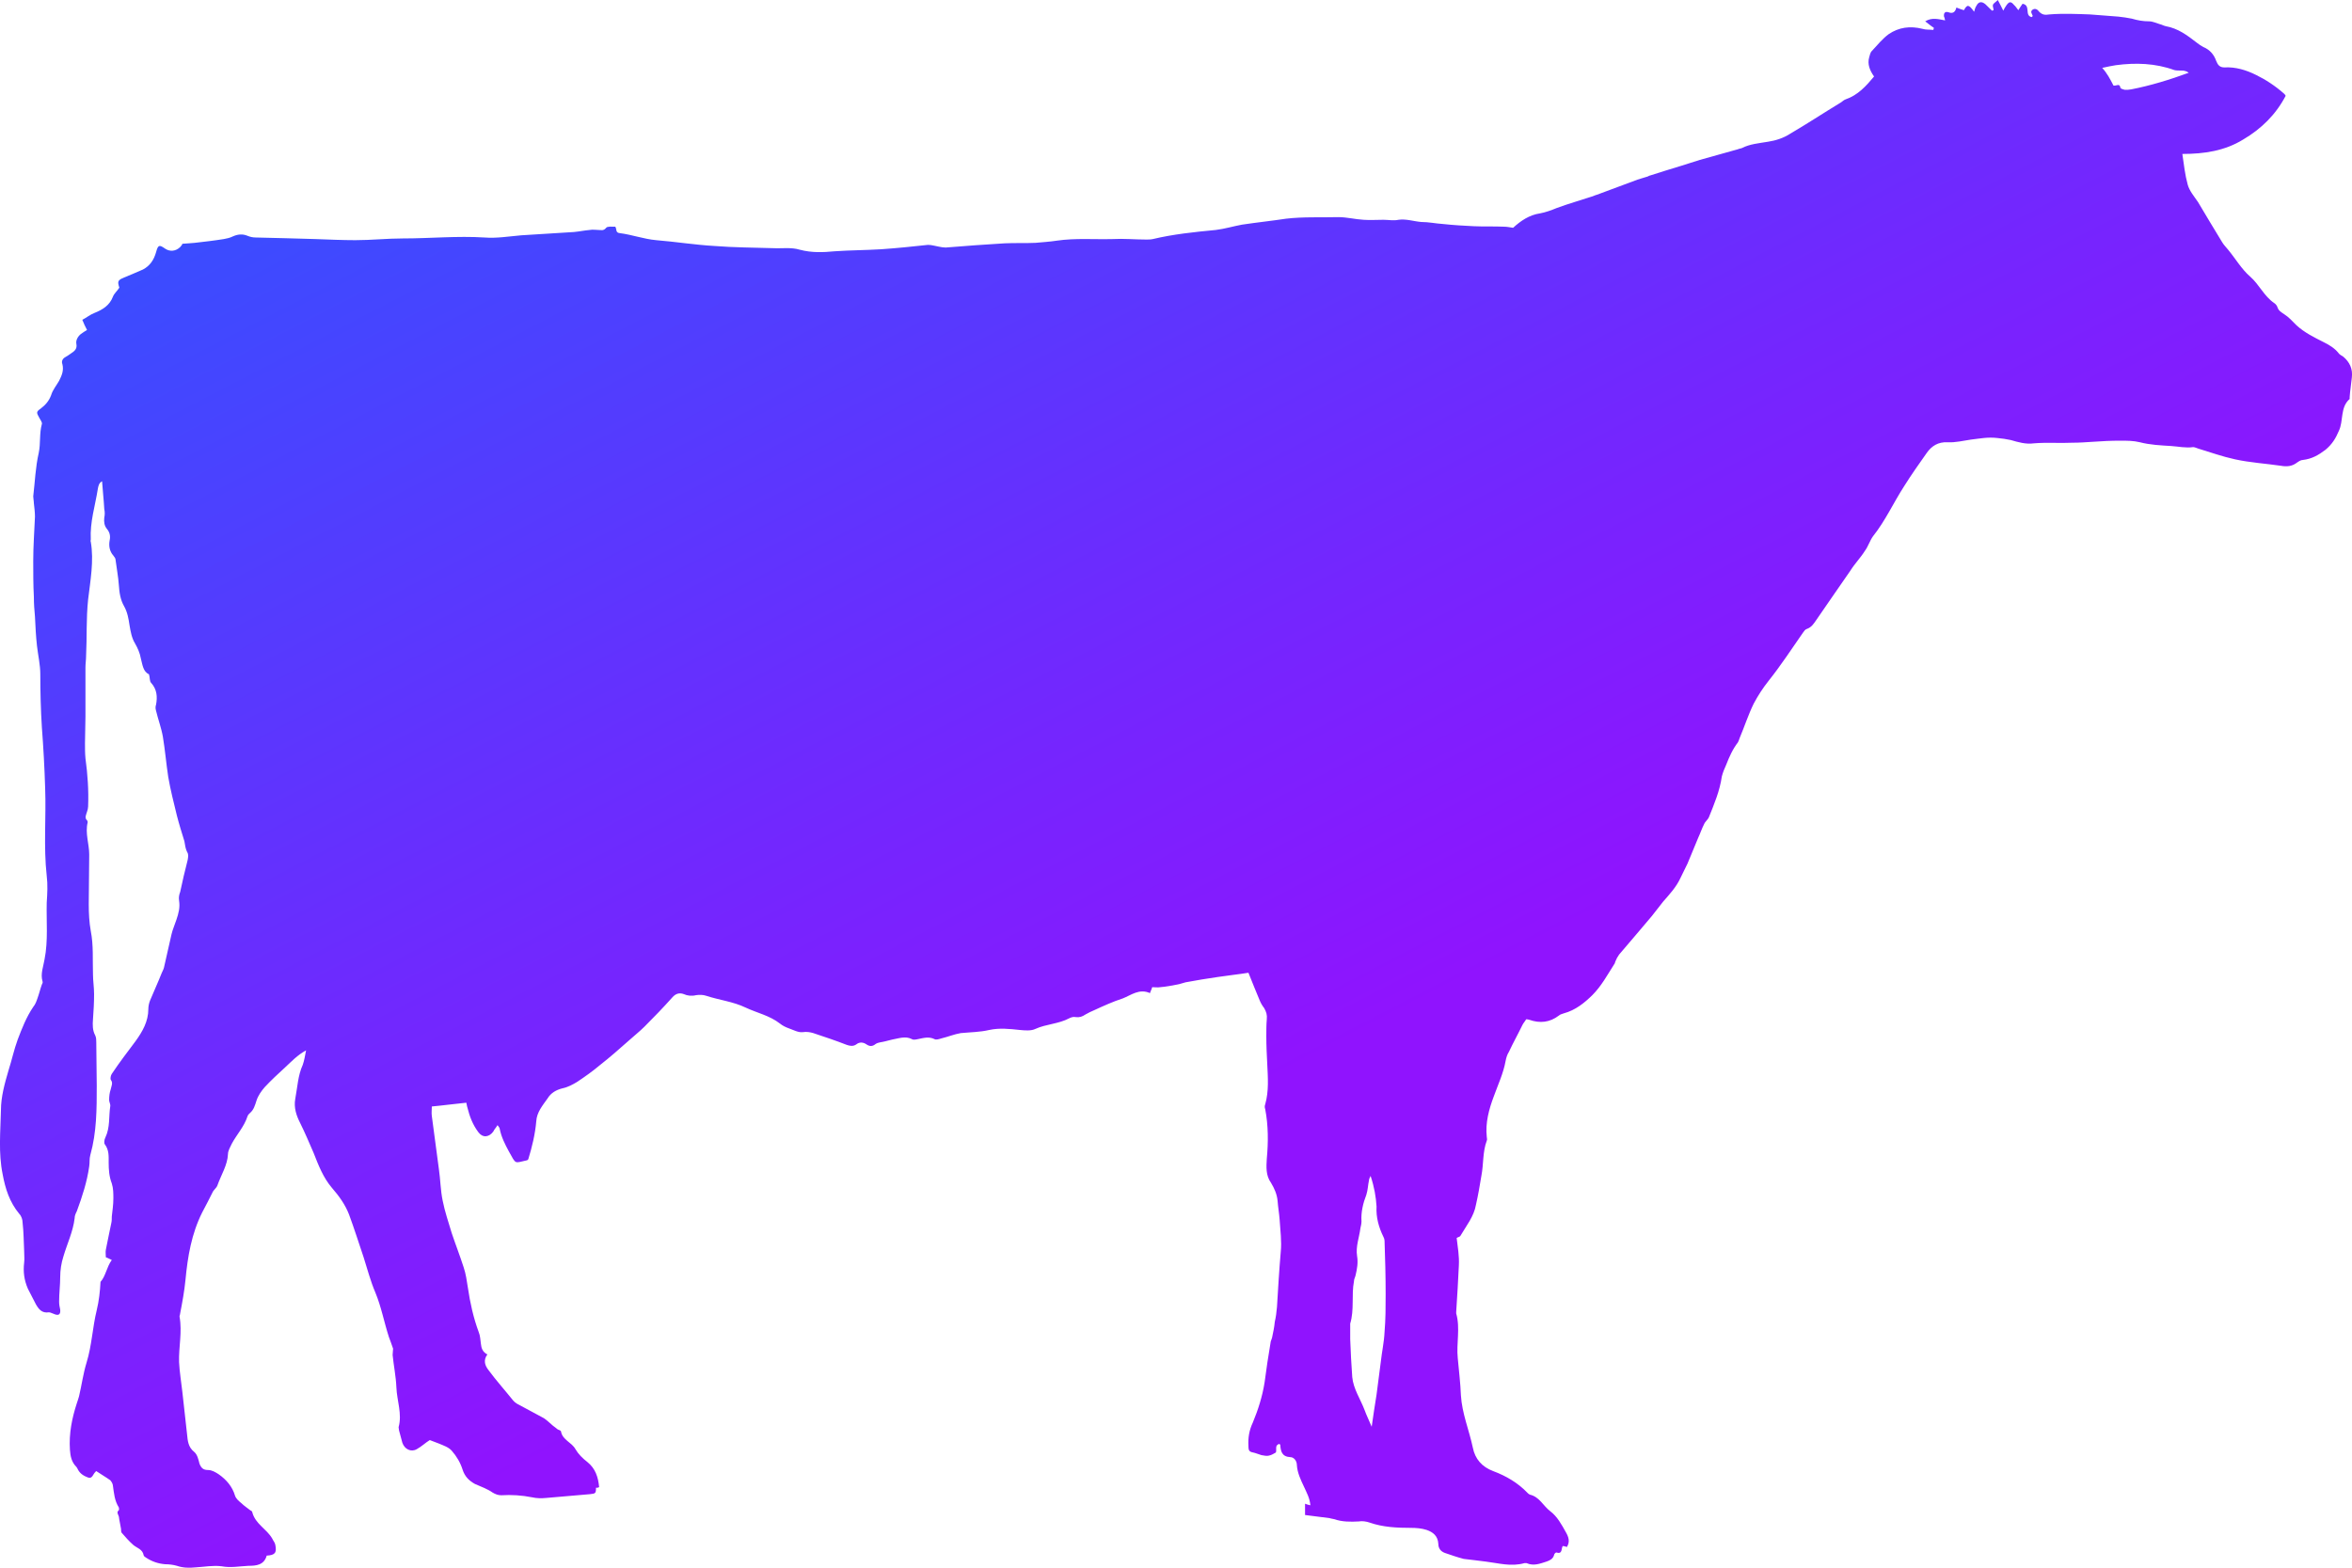
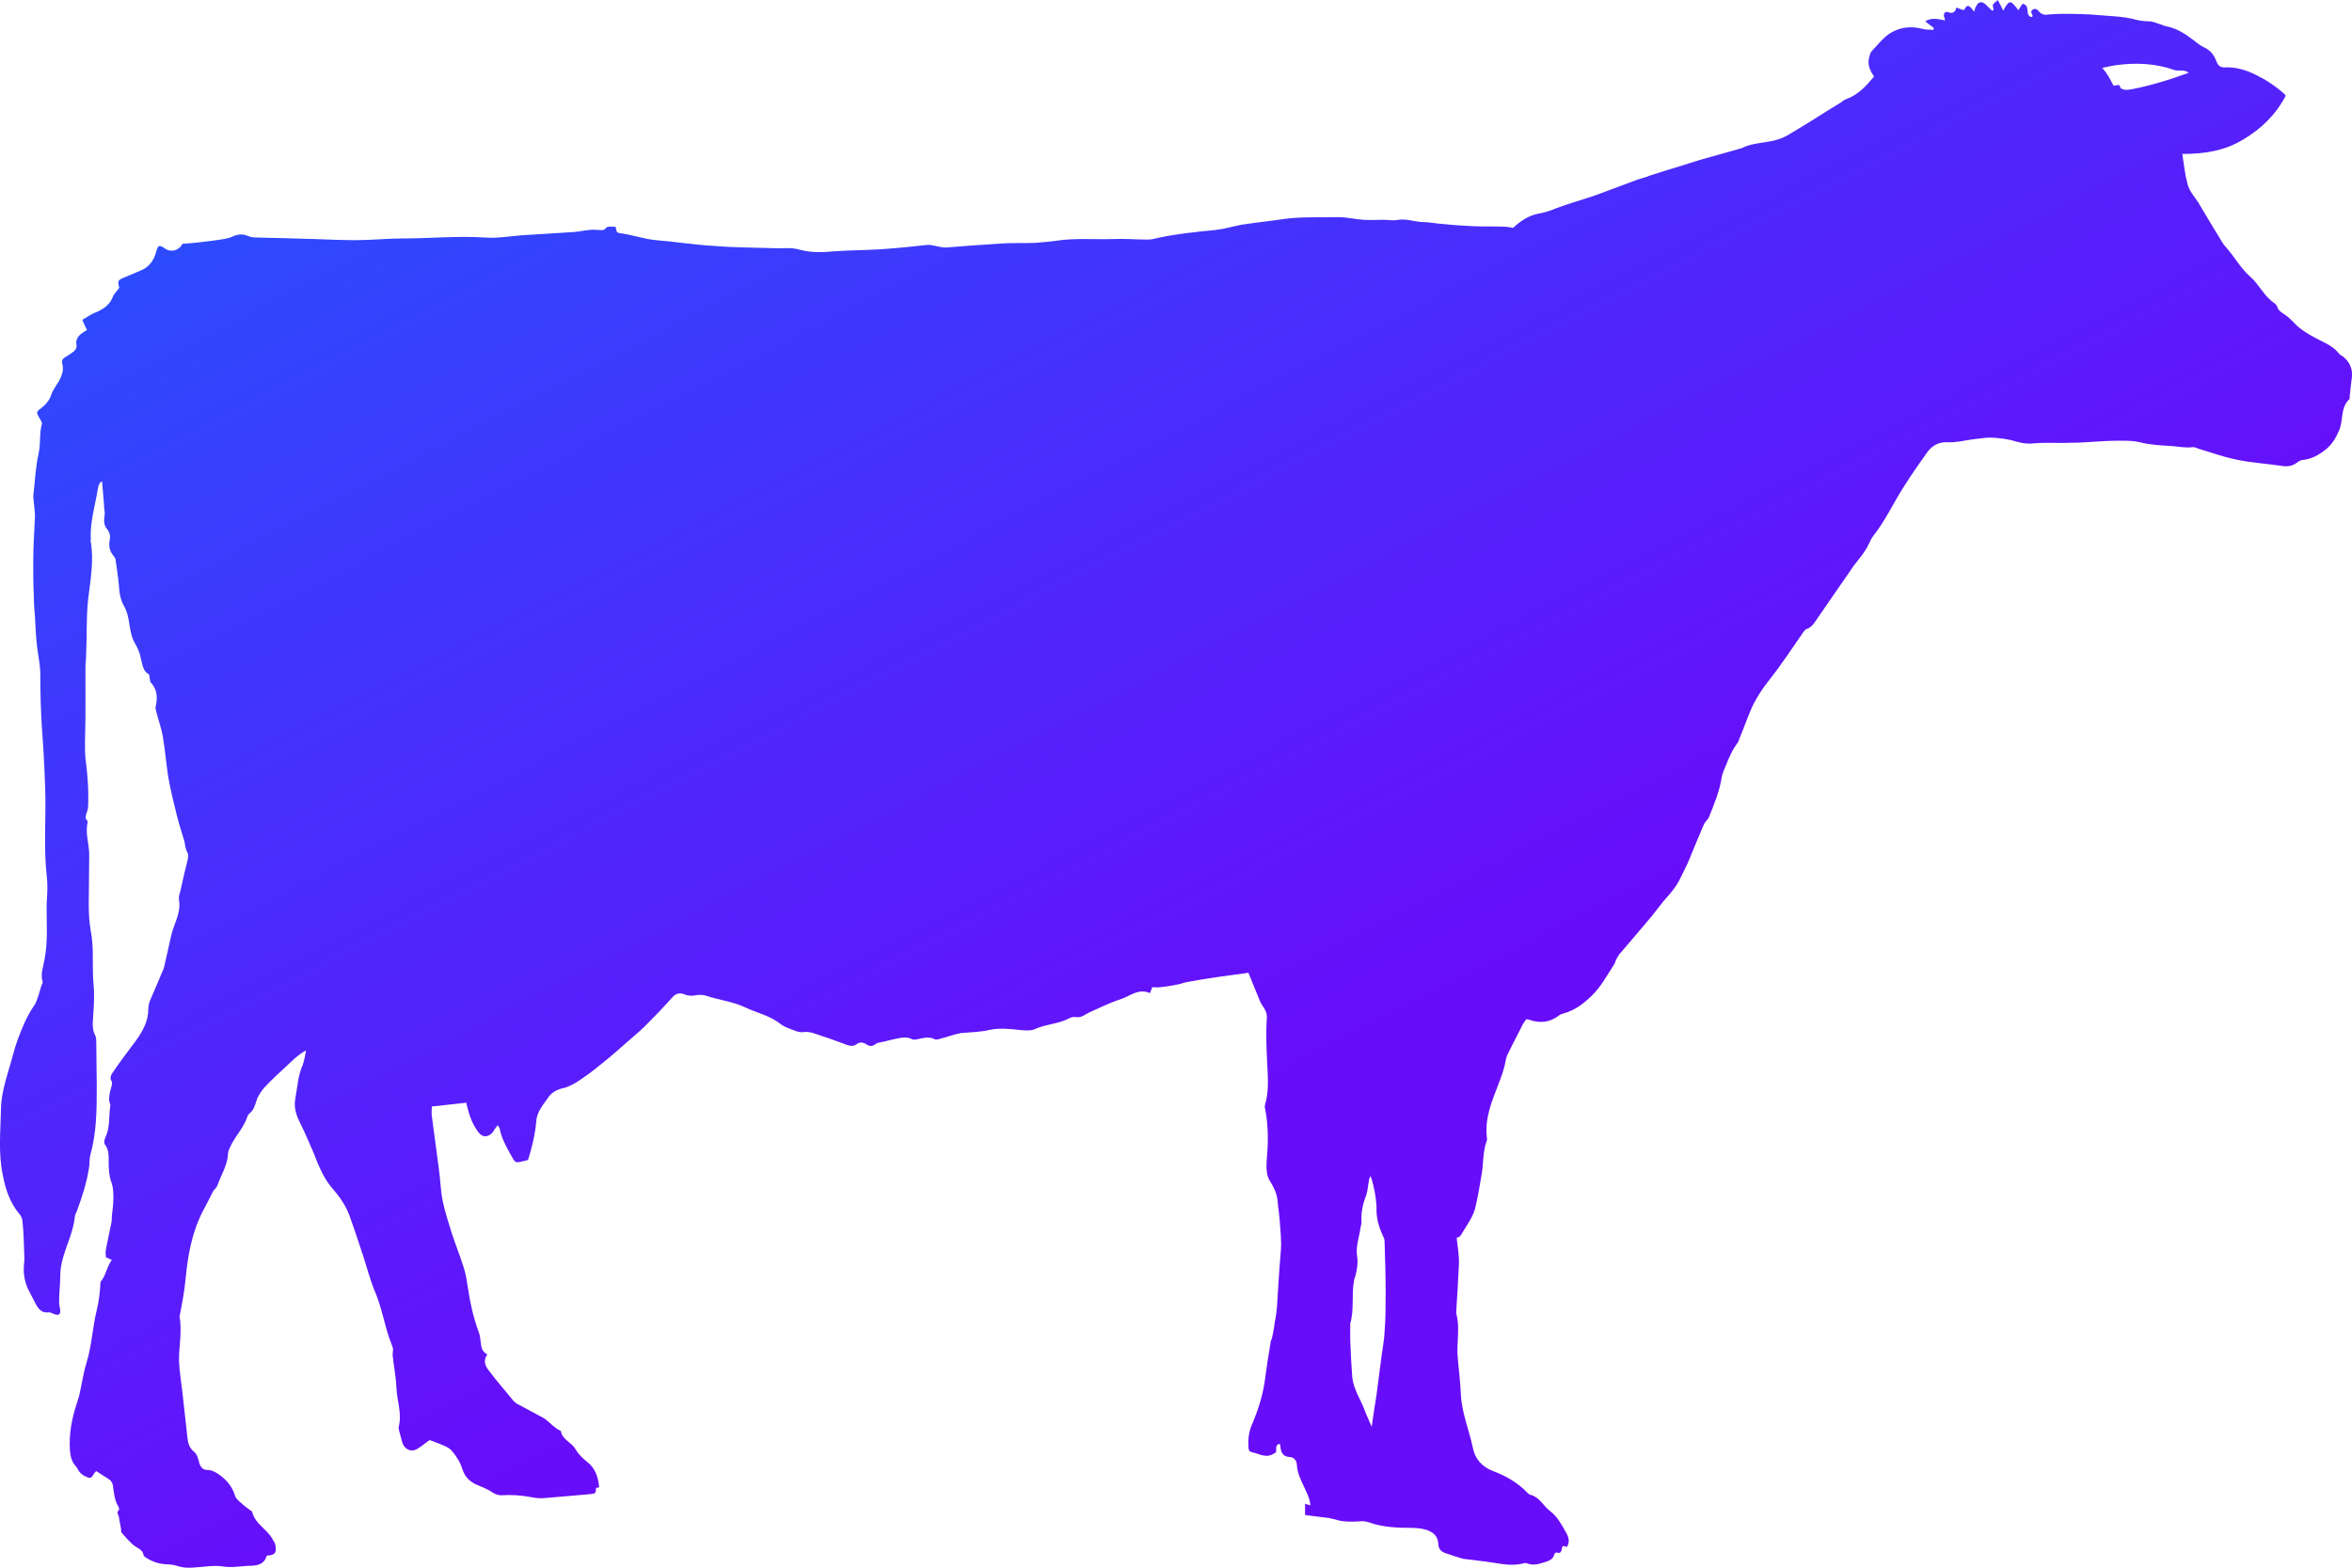
<svg xmlns="http://www.w3.org/2000/svg" width="15px" height="10px" viewBox="0 0 15 10" version="1.1">
  <defs>
    <linearGradient x1="-23.462%" y1="-5.704%" x2="41.82%" y2="78.376%" id="linearGradient-1">
      <stop stop-color="#0F6AFF" offset="0%" />
-       <stop stop-color="#9013FE" offset="100%" />
+       <stop stop-color="#680dfa" offset="100%" />
    </linearGradient>
  </defs>
  <g id="Page-1" stroke="none" stroke-width="1" fill="none" fill-rule="evenodd">
    <g id="Google-Chrome---Header-Icon" transform="translate(-828, -224)" fill="url(#linearGradient-1)">
      <g id="Group" transform="translate(112, 180)">
        <g id="Browser">
          <g id="elliot-logo-purple" transform="translate(716, 44)">
            <path d="M0.713,8.037 C0.696,8.03 0.686,8.023 0.675,8.02 C0.675,8.003 0.672,7.986 0.675,7.972 C0.686,7.914 0.699,7.856 0.71,7.801 C0.713,7.788 0.713,7.774 0.713,7.76 C0.717,7.723 0.723,7.685 0.723,7.644 C0.723,7.614 0.723,7.58 0.713,7.549 C0.696,7.505 0.693,7.46 0.693,7.416 C0.693,7.375 0.696,7.337 0.669,7.3 C0.662,7.293 0.665,7.269 0.672,7.256 C0.703,7.191 0.693,7.122 0.703,7.058 C0.706,7.044 0.696,7.03 0.696,7.017 C0.696,6.993 0.699,6.969 0.706,6.949 C0.71,6.928 0.723,6.908 0.706,6.887 C0.703,6.88 0.706,6.86 0.713,6.85 C0.761,6.778 0.813,6.71 0.864,6.642 C0.909,6.58 0.946,6.515 0.946,6.437 C0.946,6.42 0.95,6.399 0.957,6.382 C0.981,6.324 1.008,6.266 1.032,6.205 C1.036,6.195 1.043,6.184 1.046,6.171 C1.063,6.099 1.077,6.031 1.094,5.959 C1.101,5.929 1.115,5.898 1.125,5.867 C1.139,5.826 1.149,5.789 1.142,5.744 C1.139,5.727 1.142,5.707 1.149,5.69 C1.163,5.622 1.18,5.553 1.197,5.485 C1.2,5.465 1.204,5.451 1.193,5.434 C1.183,5.414 1.18,5.39 1.176,5.366 C1.159,5.311 1.142,5.257 1.128,5.202 C1.108,5.12 1.087,5.038 1.073,4.956 C1.06,4.871 1.053,4.786 1.039,4.701 C1.029,4.643 1.008,4.588 0.995,4.533 C0.991,4.52 0.991,4.506 0.995,4.496 C1.005,4.445 1.001,4.397 0.964,4.356 C0.953,4.346 0.957,4.322 0.95,4.301 C0.912,4.284 0.909,4.24 0.898,4.199 C0.892,4.165 0.878,4.134 0.861,4.104 C0.84,4.07 0.833,4.029 0.826,3.988 C0.82,3.947 0.813,3.906 0.792,3.868 C0.768,3.827 0.761,3.78 0.758,3.732 C0.754,3.677 0.744,3.626 0.737,3.571 C0.737,3.561 0.73,3.554 0.723,3.544 C0.699,3.517 0.693,3.483 0.699,3.449 C0.706,3.418 0.699,3.394 0.682,3.374 C0.665,3.353 0.662,3.329 0.665,3.302 C0.669,3.285 0.669,3.264 0.665,3.247 C0.662,3.189 0.655,3.131 0.651,3.07 C0.631,3.08 0.627,3.101 0.624,3.118 C0.607,3.227 0.573,3.329 0.579,3.442 C0.579,3.445 0.576,3.452 0.579,3.456 C0.6,3.578 0.576,3.705 0.562,3.824 C0.549,3.947 0.555,4.066 0.549,4.185 C0.549,4.209 0.545,4.233 0.545,4.257 C0.545,4.363 0.545,4.465 0.545,4.571 C0.545,4.629 0.542,4.684 0.542,4.742 C0.542,4.772 0.542,4.806 0.545,4.837 C0.559,4.939 0.566,5.042 0.562,5.144 C0.562,5.154 0.559,5.168 0.555,5.178 C0.549,5.199 0.538,5.216 0.555,5.233 C0.559,5.236 0.559,5.243 0.559,5.246 C0.542,5.315 0.569,5.383 0.569,5.451 C0.569,5.557 0.566,5.663 0.566,5.768 C0.566,5.826 0.569,5.884 0.579,5.939 C0.597,6.031 0.59,6.123 0.593,6.215 C0.593,6.256 0.6,6.297 0.6,6.341 C0.6,6.396 0.597,6.447 0.593,6.502 C0.59,6.536 0.59,6.573 0.607,6.604 C0.614,6.618 0.614,6.635 0.614,6.648 C0.614,6.74 0.617,6.833 0.617,6.925 C0.617,7.075 0.617,7.221 0.576,7.368 C0.569,7.392 0.573,7.416 0.569,7.44 C0.555,7.539 0.525,7.631 0.49,7.726 C0.483,7.74 0.476,7.754 0.476,7.771 C0.466,7.856 0.428,7.934 0.404,8.016 C0.391,8.057 0.384,8.102 0.384,8.146 C0.384,8.197 0.377,8.248 0.377,8.303 C0.377,8.32 0.38,8.337 0.384,8.354 C0.387,8.385 0.374,8.395 0.343,8.381 C0.332,8.378 0.322,8.371 0.312,8.371 C0.267,8.378 0.247,8.351 0.229,8.32 C0.212,8.286 0.195,8.255 0.178,8.221 C0.154,8.166 0.147,8.112 0.154,8.054 C0.157,8.03 0.154,8.006 0.154,7.979 C0.151,7.917 0.151,7.859 0.144,7.798 C0.144,7.781 0.137,7.757 0.123,7.743 C0.061,7.668 0.034,7.583 0.017,7.491 C-0.011,7.354 0.003,7.218 0.006,7.082 C0.006,6.996 0.03,6.911 0.054,6.829 C0.075,6.764 0.089,6.696 0.113,6.631 C0.14,6.56 0.168,6.488 0.212,6.423 C0.226,6.406 0.233,6.386 0.24,6.365 C0.25,6.338 0.257,6.307 0.267,6.28 C0.271,6.273 0.274,6.266 0.271,6.259 C0.257,6.212 0.277,6.164 0.284,6.12 C0.308,6 0.295,5.877 0.298,5.758 C0.302,5.7 0.305,5.642 0.298,5.587 C0.277,5.4 0.295,5.212 0.288,5.028 C0.284,4.898 0.277,4.769 0.267,4.639 C0.26,4.527 0.257,4.414 0.257,4.301 C0.257,4.24 0.243,4.182 0.236,4.121 C0.229,4.059 0.226,3.998 0.223,3.933 C0.219,3.892 0.216,3.851 0.216,3.807 C0.212,3.732 0.212,3.657 0.212,3.578 C0.212,3.483 0.219,3.391 0.223,3.295 C0.223,3.268 0.219,3.237 0.216,3.21 C0.216,3.196 0.212,3.179 0.212,3.166 C0.223,3.073 0.226,2.981 0.247,2.889 C0.26,2.828 0.25,2.766 0.267,2.705 C0.271,2.695 0.257,2.678 0.25,2.664 C0.233,2.633 0.229,2.627 0.26,2.606 C0.291,2.582 0.312,2.558 0.326,2.521 C0.336,2.487 0.36,2.459 0.377,2.429 C0.394,2.395 0.408,2.364 0.398,2.323 C0.391,2.306 0.398,2.289 0.415,2.279 C0.428,2.272 0.442,2.262 0.452,2.255 C0.473,2.241 0.494,2.227 0.487,2.193 C0.483,2.173 0.494,2.149 0.514,2.132 C0.528,2.122 0.542,2.112 0.555,2.105 C0.542,2.081 0.535,2.064 0.525,2.04 C0.552,2.026 0.576,2.006 0.603,1.996 C0.655,1.975 0.699,1.948 0.72,1.893 C0.727,1.873 0.748,1.856 0.761,1.835 C0.748,1.794 0.751,1.787 0.792,1.77 C0.833,1.753 0.874,1.736 0.912,1.719 C0.957,1.695 0.981,1.658 0.995,1.61 C1.008,1.562 1.015,1.559 1.053,1.586 C1.084,1.607 1.121,1.603 1.149,1.576 C1.156,1.569 1.163,1.559 1.163,1.555 C1.193,1.552 1.218,1.552 1.242,1.549 C1.303,1.542 1.365,1.535 1.427,1.525 C1.447,1.521 1.465,1.518 1.485,1.508 C1.516,1.494 1.547,1.491 1.578,1.504 C1.595,1.511 1.612,1.515 1.633,1.515 C1.76,1.518 1.887,1.521 2.013,1.525 C2.099,1.528 2.182,1.532 2.267,1.532 C2.367,1.532 2.47,1.521 2.569,1.521 C2.744,1.521 2.916,1.504 3.091,1.515 C3.166,1.521 3.245,1.508 3.324,1.501 C3.437,1.494 3.55,1.487 3.66,1.48 C3.694,1.477 3.725,1.47 3.76,1.467 C3.78,1.463 3.801,1.467 3.818,1.467 C3.835,1.467 3.849,1.474 3.866,1.453 C3.873,1.443 3.904,1.446 3.924,1.446 C3.935,1.463 3.924,1.484 3.952,1.487 C4.031,1.497 4.106,1.525 4.185,1.532 C4.309,1.542 4.432,1.562 4.556,1.569 C4.679,1.579 4.806,1.579 4.93,1.583 C4.988,1.586 5.046,1.576 5.101,1.593 C5.177,1.613 5.249,1.61 5.321,1.603 C5.42,1.596 5.52,1.596 5.619,1.59 C5.719,1.583 5.818,1.573 5.918,1.562 C5.942,1.562 5.962,1.569 5.986,1.573 C6,1.576 6.017,1.579 6.031,1.579 C6.158,1.569 6.285,1.559 6.408,1.552 C6.473,1.549 6.539,1.552 6.604,1.549 C6.648,1.545 6.696,1.542 6.741,1.535 C6.858,1.518 6.978,1.528 7.094,1.525 C7.166,1.521 7.238,1.528 7.31,1.528 C7.324,1.528 7.338,1.528 7.352,1.525 C7.482,1.494 7.616,1.48 7.753,1.467 C7.811,1.46 7.866,1.443 7.921,1.433 C8.014,1.419 8.11,1.409 8.202,1.395 C8.312,1.382 8.425,1.388 8.535,1.385 C8.59,1.385 8.642,1.399 8.696,1.402 C8.738,1.405 8.779,1.402 8.823,1.402 C8.854,1.402 8.889,1.409 8.919,1.402 C8.967,1.395 9.016,1.412 9.064,1.416 C9.112,1.416 9.156,1.426 9.204,1.429 C9.269,1.436 9.335,1.44 9.4,1.443 C9.465,1.446 9.527,1.443 9.592,1.446 C9.609,1.446 9.63,1.45 9.65,1.453 C9.698,1.409 9.753,1.371 9.822,1.361 C9.859,1.354 9.894,1.341 9.928,1.327 C10,1.3 10.076,1.279 10.148,1.255 C10.161,1.252 10.172,1.245 10.185,1.242 C10.271,1.211 10.357,1.177 10.443,1.146 C10.463,1.139 10.487,1.133 10.508,1.126 C10.515,1.122 10.522,1.119 10.525,1.119 C10.59,1.098 10.655,1.078 10.724,1.057 C10.762,1.044 10.8,1.034 10.841,1.02 C10.923,0.996 11.002,0.976 11.084,0.952 C11.091,0.948 11.101,0.948 11.108,0.945 C11.16,0.918 11.218,0.914 11.276,0.904 C11.324,0.897 11.376,0.88 11.417,0.853 C11.523,0.791 11.626,0.723 11.733,0.658 C11.746,0.652 11.757,0.638 11.77,0.634 C11.849,0.607 11.901,0.549 11.952,0.488 C11.925,0.45 11.908,0.409 11.921,0.365 C11.925,0.351 11.928,0.334 11.939,0.324 C11.973,0.287 12.007,0.246 12.045,0.218 C12.11,0.174 12.182,0.164 12.261,0.184 C12.282,0.191 12.306,0.188 12.33,0.191 C12.33,0.188 12.333,0.184 12.333,0.177 C12.316,0.167 12.302,0.154 12.278,0.136 C12.323,0.109 12.364,0.123 12.405,0.13 C12.402,0.119 12.402,0.113 12.398,0.106 C12.395,0.082 12.405,0.072 12.426,0.078 C12.453,0.089 12.47,0.078 12.477,0.048 C12.494,0.055 12.511,0.061 12.525,0.065 C12.546,0.027 12.556,0.027 12.59,0.075 C12.594,0.061 12.597,0.048 12.604,0.038 C12.618,0.01 12.638,0.007 12.662,0.027 C12.676,0.041 12.69,0.055 12.704,0.068 C12.707,0.068 12.71,0.065 12.714,0.065 C12.714,0.051 12.707,0.041 12.71,0.031 C12.714,0.02 12.728,0.014 12.741,0 C12.755,0.027 12.765,0.044 12.776,0.068 C12.782,0.055 12.789,0.044 12.796,0.034 C12.813,0.01 12.824,0.007 12.844,0.031 C12.855,0.041 12.861,0.051 12.872,0.065 C12.882,0.048 12.892,0.034 12.899,0.024 C12.954,0.034 12.909,0.099 12.957,0.109 C12.961,0.106 12.964,0.102 12.964,0.102 C12.961,0.089 12.944,0.075 12.964,0.061 C12.981,0.051 12.995,0.061 13.005,0.075 C13.026,0.096 13.043,0.096 13.071,0.092 C13.156,0.085 13.242,0.089 13.328,0.092 C13.39,0.096 13.448,0.102 13.51,0.106 C13.537,0.109 13.568,0.113 13.596,0.119 C13.633,0.13 13.668,0.136 13.705,0.136 C13.729,0.136 13.75,0.147 13.774,0.154 C13.788,0.157 13.798,0.164 13.812,0.167 C13.891,0.181 13.949,0.225 14.011,0.273 C14.024,0.283 14.038,0.293 14.052,0.3 C14.093,0.317 14.12,0.348 14.134,0.389 C14.144,0.413 14.155,0.43 14.186,0.43 C14.258,0.426 14.326,0.447 14.388,0.478 C14.45,0.508 14.512,0.549 14.566,0.597 C14.57,0.6 14.573,0.604 14.577,0.611 C14.515,0.73 14.422,0.822 14.306,0.89 C14.189,0.962 14.059,0.982 13.918,0.982 C13.928,1.051 13.935,1.115 13.952,1.177 C13.963,1.218 13.993,1.252 14.018,1.289 C14.069,1.375 14.12,1.46 14.172,1.545 C14.182,1.562 14.196,1.576 14.21,1.593 C14.258,1.651 14.295,1.716 14.35,1.764 C14.409,1.815 14.439,1.89 14.505,1.934 C14.515,1.941 14.522,1.951 14.525,1.961 C14.532,1.982 14.549,1.992 14.57,2.006 C14.597,2.023 14.621,2.05 14.645,2.074 C14.697,2.122 14.759,2.152 14.82,2.183 C14.855,2.2 14.889,2.221 14.913,2.251 C14.92,2.262 14.934,2.268 14.944,2.275 C14.985,2.309 15.006,2.354 14.999,2.408 C14.995,2.449 14.988,2.49 14.985,2.534 C14.985,2.538 14.985,2.541 14.985,2.545 C14.923,2.599 14.947,2.685 14.916,2.749 C14.896,2.797 14.872,2.835 14.831,2.869 C14.786,2.903 14.745,2.927 14.687,2.934 C14.673,2.934 14.659,2.944 14.649,2.951 C14.618,2.975 14.584,2.978 14.546,2.971 C14.45,2.957 14.35,2.951 14.254,2.93 C14.175,2.913 14.1,2.886 14.021,2.862 C14.011,2.859 13.997,2.852 13.987,2.852 C13.939,2.859 13.894,2.848 13.846,2.845 C13.781,2.841 13.712,2.838 13.647,2.821 C13.606,2.811 13.565,2.811 13.52,2.811 C13.462,2.811 13.407,2.814 13.349,2.818 C13.304,2.821 13.259,2.824 13.218,2.824 C13.136,2.828 13.053,2.821 12.971,2.828 C12.92,2.835 12.872,2.821 12.824,2.807 C12.796,2.801 12.769,2.797 12.738,2.794 C12.676,2.787 12.632,2.797 12.57,2.804 C12.522,2.811 12.47,2.824 12.422,2.821 C12.36,2.818 12.319,2.845 12.288,2.889 C12.24,2.957 12.189,3.029 12.144,3.101 C12.076,3.206 12.024,3.322 11.945,3.421 C11.925,3.449 11.914,3.486 11.894,3.513 C11.866,3.558 11.829,3.595 11.801,3.64 C11.729,3.745 11.654,3.851 11.582,3.957 C11.568,3.977 11.554,4.001 11.523,4.012 C11.513,4.015 11.506,4.025 11.499,4.035 C11.427,4.138 11.359,4.243 11.28,4.342 C11.242,4.39 11.211,4.438 11.184,4.489 C11.149,4.561 11.125,4.636 11.095,4.707 C11.091,4.718 11.088,4.728 11.084,4.735 C11.05,4.779 11.029,4.827 11.009,4.878 C10.998,4.902 10.988,4.926 10.981,4.953 C10.968,5.045 10.933,5.127 10.899,5.212 C10.892,5.229 10.875,5.24 10.868,5.257 C10.854,5.284 10.844,5.315 10.83,5.345 C10.806,5.4 10.786,5.454 10.762,5.509 C10.748,5.54 10.731,5.57 10.717,5.601 C10.69,5.659 10.649,5.703 10.607,5.751 C10.583,5.782 10.559,5.813 10.535,5.843 C10.467,5.925 10.395,6.007 10.326,6.089 C10.316,6.103 10.309,6.116 10.302,6.133 C10.299,6.14 10.299,6.147 10.295,6.15 C10.251,6.219 10.213,6.29 10.155,6.348 C10.106,6.396 10.048,6.444 9.973,6.464 C9.962,6.468 9.949,6.471 9.942,6.478 C9.884,6.522 9.822,6.529 9.753,6.505 C9.746,6.502 9.739,6.502 9.733,6.502 C9.726,6.515 9.715,6.526 9.709,6.539 C9.681,6.597 9.65,6.652 9.623,6.71 C9.612,6.727 9.606,6.747 9.602,6.768 C9.588,6.846 9.554,6.918 9.527,6.993 C9.496,7.075 9.472,7.163 9.482,7.252 C9.482,7.259 9.486,7.269 9.482,7.276 C9.455,7.348 9.462,7.426 9.448,7.498 C9.438,7.559 9.427,7.624 9.413,7.685 C9.4,7.76 9.352,7.818 9.314,7.883 C9.311,7.89 9.293,7.893 9.29,7.897 C9.297,7.955 9.307,8.013 9.304,8.071 C9.3,8.17 9.293,8.269 9.287,8.368 C9.287,8.371 9.287,8.374 9.287,8.378 C9.314,8.473 9.287,8.569 9.297,8.664 C9.304,8.743 9.314,8.821 9.317,8.9 C9.324,9.016 9.369,9.121 9.393,9.234 C9.407,9.306 9.451,9.357 9.523,9.384 C9.606,9.415 9.681,9.459 9.743,9.524 C9.746,9.527 9.75,9.531 9.757,9.534 C9.818,9.548 9.842,9.606 9.887,9.64 C9.932,9.674 9.959,9.725 9.986,9.773 C10.004,9.804 10.014,9.834 9.993,9.868 C9.983,9.865 9.976,9.862 9.966,9.862 C9.956,9.879 9.966,9.916 9.925,9.903 C9.921,9.903 9.911,9.913 9.911,9.92 C9.904,9.944 9.884,9.954 9.863,9.961 C9.822,9.974 9.781,9.991 9.736,9.971 C9.733,9.971 9.726,9.971 9.722,9.971 C9.636,9.995 9.558,9.971 9.475,9.961 C9.427,9.954 9.379,9.95 9.335,9.944 C9.293,9.933 9.256,9.92 9.215,9.906 C9.187,9.896 9.173,9.875 9.173,9.848 C9.17,9.797 9.139,9.773 9.098,9.759 C9.067,9.749 9.033,9.746 8.998,9.746 C8.909,9.746 8.82,9.742 8.734,9.712 C8.714,9.705 8.686,9.701 8.666,9.705 C8.614,9.708 8.559,9.708 8.511,9.691 C8.501,9.688 8.491,9.688 8.48,9.684 C8.429,9.677 8.377,9.671 8.323,9.664 C8.323,9.637 8.323,9.616 8.323,9.592 C8.333,9.596 8.343,9.599 8.357,9.602 C8.353,9.555 8.333,9.521 8.316,9.483 C8.295,9.439 8.274,9.394 8.271,9.347 C8.271,9.316 8.25,9.295 8.23,9.295 C8.175,9.292 8.168,9.258 8.165,9.217 C8.165,9.217 8.161,9.214 8.161,9.21 C8.127,9.217 8.144,9.248 8.137,9.265 C8.124,9.272 8.11,9.282 8.093,9.285 C8.079,9.289 8.062,9.285 8.045,9.282 C8.031,9.278 8.017,9.272 8.003,9.268 C7.969,9.261 7.962,9.258 7.962,9.224 C7.959,9.173 7.966,9.125 7.99,9.074 C8.024,8.992 8.051,8.907 8.065,8.818 C8.076,8.733 8.089,8.647 8.103,8.565 C8.103,8.555 8.11,8.545 8.113,8.531 C8.12,8.497 8.127,8.466 8.13,8.432 C8.137,8.402 8.141,8.371 8.144,8.337 C8.151,8.221 8.158,8.102 8.168,7.986 C8.175,7.917 8.165,7.849 8.161,7.781 C8.158,7.74 8.151,7.702 8.148,7.661 C8.144,7.617 8.127,7.58 8.106,7.545 C8.072,7.498 8.076,7.443 8.079,7.392 C8.089,7.286 8.089,7.18 8.069,7.075 C8.065,7.065 8.065,7.054 8.069,7.044 C8.093,6.959 8.086,6.873 8.082,6.788 C8.079,6.73 8.076,6.672 8.076,6.611 C8.076,6.573 8.076,6.536 8.079,6.502 C8.082,6.474 8.076,6.454 8.062,6.43 C8.051,6.416 8.041,6.399 8.034,6.382 C8.01,6.324 7.986,6.266 7.962,6.205 C7.901,6.215 7.832,6.222 7.767,6.232 C7.698,6.242 7.63,6.253 7.561,6.266 C7.544,6.27 7.527,6.277 7.509,6.28 C7.472,6.287 7.437,6.294 7.4,6.297 C7.383,6.3 7.365,6.297 7.348,6.297 C7.345,6.311 7.338,6.321 7.334,6.335 C7.266,6.304 7.214,6.348 7.16,6.369 C7.098,6.389 7.039,6.416 6.978,6.444 C6.961,6.451 6.94,6.461 6.923,6.471 C6.902,6.485 6.885,6.491 6.861,6.488 C6.847,6.485 6.834,6.488 6.82,6.495 C6.751,6.532 6.672,6.532 6.604,6.563 C6.576,6.577 6.535,6.573 6.504,6.57 C6.439,6.563 6.374,6.556 6.309,6.57 C6.25,6.584 6.189,6.584 6.127,6.59 C6.086,6.597 6.045,6.614 6.003,6.624 C5.99,6.628 5.969,6.635 5.959,6.628 C5.924,6.611 5.89,6.621 5.856,6.628 C5.842,6.631 5.825,6.635 5.815,6.628 C5.774,6.607 5.732,6.624 5.691,6.631 C5.677,6.635 5.66,6.638 5.647,6.642 C5.626,6.648 5.602,6.648 5.585,6.659 C5.564,6.676 5.547,6.676 5.526,6.662 C5.506,6.648 5.482,6.645 5.461,6.662 C5.441,6.676 5.42,6.672 5.4,6.665 C5.331,6.638 5.259,6.614 5.187,6.59 C5.166,6.584 5.146,6.58 5.118,6.584 C5.091,6.587 5.06,6.57 5.032,6.56 C5.012,6.553 4.991,6.543 4.974,6.529 C4.909,6.478 4.827,6.461 4.755,6.427 C4.676,6.389 4.586,6.379 4.504,6.352 C4.484,6.345 4.46,6.345 4.439,6.348 C4.412,6.355 4.384,6.352 4.36,6.341 C4.333,6.331 4.309,6.338 4.288,6.362 C4.23,6.427 4.171,6.488 4.11,6.549 C4.079,6.58 4.044,6.607 4.01,6.638 C3.948,6.693 3.89,6.744 3.825,6.795 C3.78,6.833 3.732,6.867 3.681,6.901 C3.653,6.918 3.622,6.935 3.588,6.942 C3.547,6.952 3.513,6.972 3.492,7.007 C3.461,7.051 3.423,7.095 3.42,7.153 C3.413,7.235 3.393,7.317 3.369,7.395 C3.365,7.399 3.362,7.402 3.358,7.402 C3.279,7.419 3.293,7.43 3.245,7.344 C3.221,7.3 3.197,7.252 3.187,7.201 C3.187,7.194 3.18,7.187 3.173,7.177 C3.163,7.194 3.152,7.204 3.146,7.218 C3.118,7.256 3.077,7.259 3.05,7.221 C3.015,7.174 2.995,7.122 2.981,7.065 C2.977,7.054 2.977,7.044 2.974,7.034 C2.902,7.041 2.83,7.051 2.754,7.058 C2.754,7.082 2.751,7.099 2.754,7.119 C2.768,7.232 2.785,7.344 2.799,7.457 C2.809,7.525 2.809,7.59 2.823,7.658 C2.837,7.73 2.861,7.798 2.881,7.866 C2.905,7.938 2.933,8.009 2.957,8.084 C2.971,8.125 2.977,8.17 2.984,8.214 C2.998,8.31 3.019,8.405 3.053,8.497 C3.063,8.521 3.063,8.545 3.067,8.572 C3.07,8.6 3.077,8.623 3.108,8.64 C3.08,8.678 3.094,8.712 3.115,8.739 C3.166,8.808 3.221,8.869 3.273,8.934 C3.279,8.941 3.286,8.947 3.297,8.954 C3.355,8.985 3.413,9.016 3.468,9.046 C3.489,9.06 3.506,9.077 3.526,9.094 C3.537,9.101 3.547,9.111 3.557,9.118 C3.564,9.121 3.578,9.125 3.578,9.132 C3.588,9.186 3.646,9.2 3.67,9.244 C3.688,9.275 3.715,9.302 3.746,9.326 C3.797,9.367 3.815,9.422 3.821,9.486 C3.818,9.486 3.815,9.49 3.811,9.49 C3.808,9.49 3.804,9.49 3.801,9.49 C3.801,9.527 3.797,9.527 3.763,9.531 C3.67,9.538 3.578,9.548 3.485,9.555 C3.454,9.558 3.423,9.558 3.393,9.551 C3.327,9.538 3.262,9.534 3.197,9.538 C3.176,9.538 3.159,9.531 3.142,9.521 C3.108,9.497 3.067,9.483 3.029,9.466 C2.991,9.445 2.964,9.418 2.95,9.374 C2.936,9.33 2.912,9.289 2.881,9.254 C2.861,9.231 2.827,9.22 2.796,9.207 C2.778,9.2 2.758,9.193 2.741,9.186 C2.713,9.203 2.689,9.227 2.658,9.244 C2.621,9.265 2.58,9.244 2.566,9.203 C2.559,9.176 2.552,9.152 2.545,9.125 C2.545,9.118 2.542,9.111 2.542,9.104 C2.566,9.019 2.531,8.934 2.528,8.849 C2.525,8.78 2.511,8.712 2.504,8.644 C2.504,8.627 2.507,8.613 2.507,8.603 C2.497,8.576 2.49,8.552 2.48,8.528 C2.449,8.432 2.432,8.337 2.394,8.245 C2.363,8.173 2.343,8.095 2.319,8.02 C2.288,7.928 2.26,7.839 2.226,7.747 C2.202,7.685 2.164,7.631 2.116,7.576 C2.061,7.511 2.031,7.433 2,7.354 C1.972,7.29 1.945,7.225 1.914,7.163 C1.89,7.116 1.873,7.065 1.883,7.01 C1.897,6.935 1.9,6.86 1.931,6.792 C1.941,6.764 1.945,6.734 1.952,6.7 C1.897,6.73 1.859,6.771 1.818,6.809 C1.773,6.85 1.729,6.891 1.688,6.935 C1.667,6.959 1.646,6.989 1.636,7.02 C1.626,7.051 1.619,7.078 1.595,7.099 C1.588,7.105 1.581,7.112 1.578,7.122 C1.557,7.187 1.509,7.238 1.478,7.296 C1.468,7.317 1.454,7.341 1.454,7.361 C1.451,7.433 1.41,7.494 1.386,7.563 C1.379,7.58 1.362,7.59 1.355,7.607 C1.334,7.648 1.314,7.689 1.29,7.733 C1.221,7.87 1.197,8.016 1.183,8.163 C1.176,8.235 1.163,8.306 1.149,8.378 C1.149,8.385 1.145,8.391 1.145,8.398 C1.163,8.497 1.139,8.593 1.142,8.688 C1.145,8.753 1.156,8.814 1.163,8.879 C1.173,8.968 1.183,9.06 1.193,9.149 C1.197,9.19 1.2,9.231 1.238,9.261 C1.259,9.278 1.266,9.312 1.272,9.336 C1.283,9.364 1.296,9.377 1.327,9.377 C1.351,9.377 1.375,9.391 1.396,9.405 C1.444,9.439 1.482,9.483 1.499,9.541 C1.506,9.561 1.523,9.575 1.54,9.589 C1.557,9.606 1.578,9.619 1.595,9.633 C1.602,9.637 1.609,9.64 1.609,9.647 C1.629,9.722 1.701,9.753 1.736,9.814 C1.742,9.828 1.753,9.838 1.756,9.855 C1.766,9.906 1.753,9.92 1.701,9.923 C1.684,9.984 1.633,9.988 1.585,9.988 C1.526,9.991 1.471,10.002 1.413,9.991 C1.358,9.984 1.303,9.995 1.248,9.998 C1.207,10.002 1.169,10.002 1.128,9.988 C1.104,9.981 1.077,9.978 1.053,9.978 C1.008,9.974 0.97,9.961 0.933,9.937 C0.926,9.933 0.916,9.926 0.916,9.92 C0.909,9.882 0.874,9.875 0.85,9.855 C0.823,9.831 0.799,9.804 0.775,9.776 C0.772,9.77 0.772,9.759 0.772,9.753 C0.768,9.725 0.761,9.701 0.758,9.674 C0.754,9.66 0.741,9.647 0.758,9.633 C0.761,9.63 0.758,9.619 0.758,9.616 C0.73,9.572 0.727,9.524 0.72,9.476 C0.72,9.466 0.71,9.449 0.703,9.442 C0.675,9.422 0.645,9.405 0.614,9.384 C0.614,9.384 0.61,9.384 0.61,9.388 C0.593,9.401 0.59,9.435 0.562,9.425 C0.535,9.415 0.511,9.401 0.497,9.374 C0.494,9.367 0.49,9.36 0.487,9.357 C0.456,9.326 0.449,9.289 0.446,9.248 C0.439,9.145 0.459,9.046 0.49,8.951 C0.494,8.937 0.5,8.924 0.504,8.907 C0.521,8.835 0.531,8.76 0.552,8.692 C0.586,8.582 0.59,8.466 0.617,8.357 C0.631,8.299 0.638,8.238 0.641,8.177 C0.675,8.139 0.679,8.084 0.713,8.037 Z M8.741,7.501 C8.734,7.515 8.731,7.522 8.731,7.528 C8.724,7.559 8.724,7.59 8.714,7.621 C8.693,7.675 8.679,7.733 8.683,7.791 C8.683,7.805 8.679,7.822 8.676,7.835 C8.669,7.893 8.645,7.951 8.655,8.013 C8.662,8.054 8.655,8.095 8.645,8.136 C8.642,8.149 8.635,8.159 8.635,8.173 C8.618,8.262 8.638,8.354 8.611,8.443 C8.611,8.443 8.611,8.446 8.611,8.446 C8.611,8.477 8.611,8.511 8.611,8.542 C8.614,8.623 8.618,8.702 8.624,8.784 C8.631,8.859 8.676,8.924 8.703,8.995 C8.714,9.026 8.731,9.06 8.748,9.101 C8.758,9.026 8.769,8.961 8.779,8.896 C8.789,8.828 8.796,8.756 8.806,8.688 C8.813,8.623 8.827,8.562 8.83,8.497 C8.837,8.415 8.837,8.337 8.837,8.255 C8.837,8.142 8.834,8.026 8.83,7.914 C8.83,7.907 8.827,7.897 8.823,7.89 C8.793,7.829 8.775,7.764 8.779,7.696 C8.775,7.634 8.765,7.573 8.741,7.501 Z M13.479,0.546 C13.499,0.549 13.517,0.529 13.523,0.559 C13.523,0.566 13.541,0.57 13.551,0.573 C13.565,0.573 13.578,0.573 13.592,0.57 C13.716,0.546 13.839,0.508 13.959,0.464 C13.952,0.461 13.945,0.454 13.939,0.454 C13.928,0.45 13.918,0.45 13.908,0.45 C13.894,0.45 13.88,0.45 13.867,0.447 C13.746,0.403 13.62,0.399 13.493,0.416 C13.465,0.42 13.441,0.426 13.407,0.433 C13.438,0.467 13.458,0.505 13.479,0.546 Z" id="Shape" />
          </g>
        </g>
      </g>
    </g>
  </g>
</svg>
